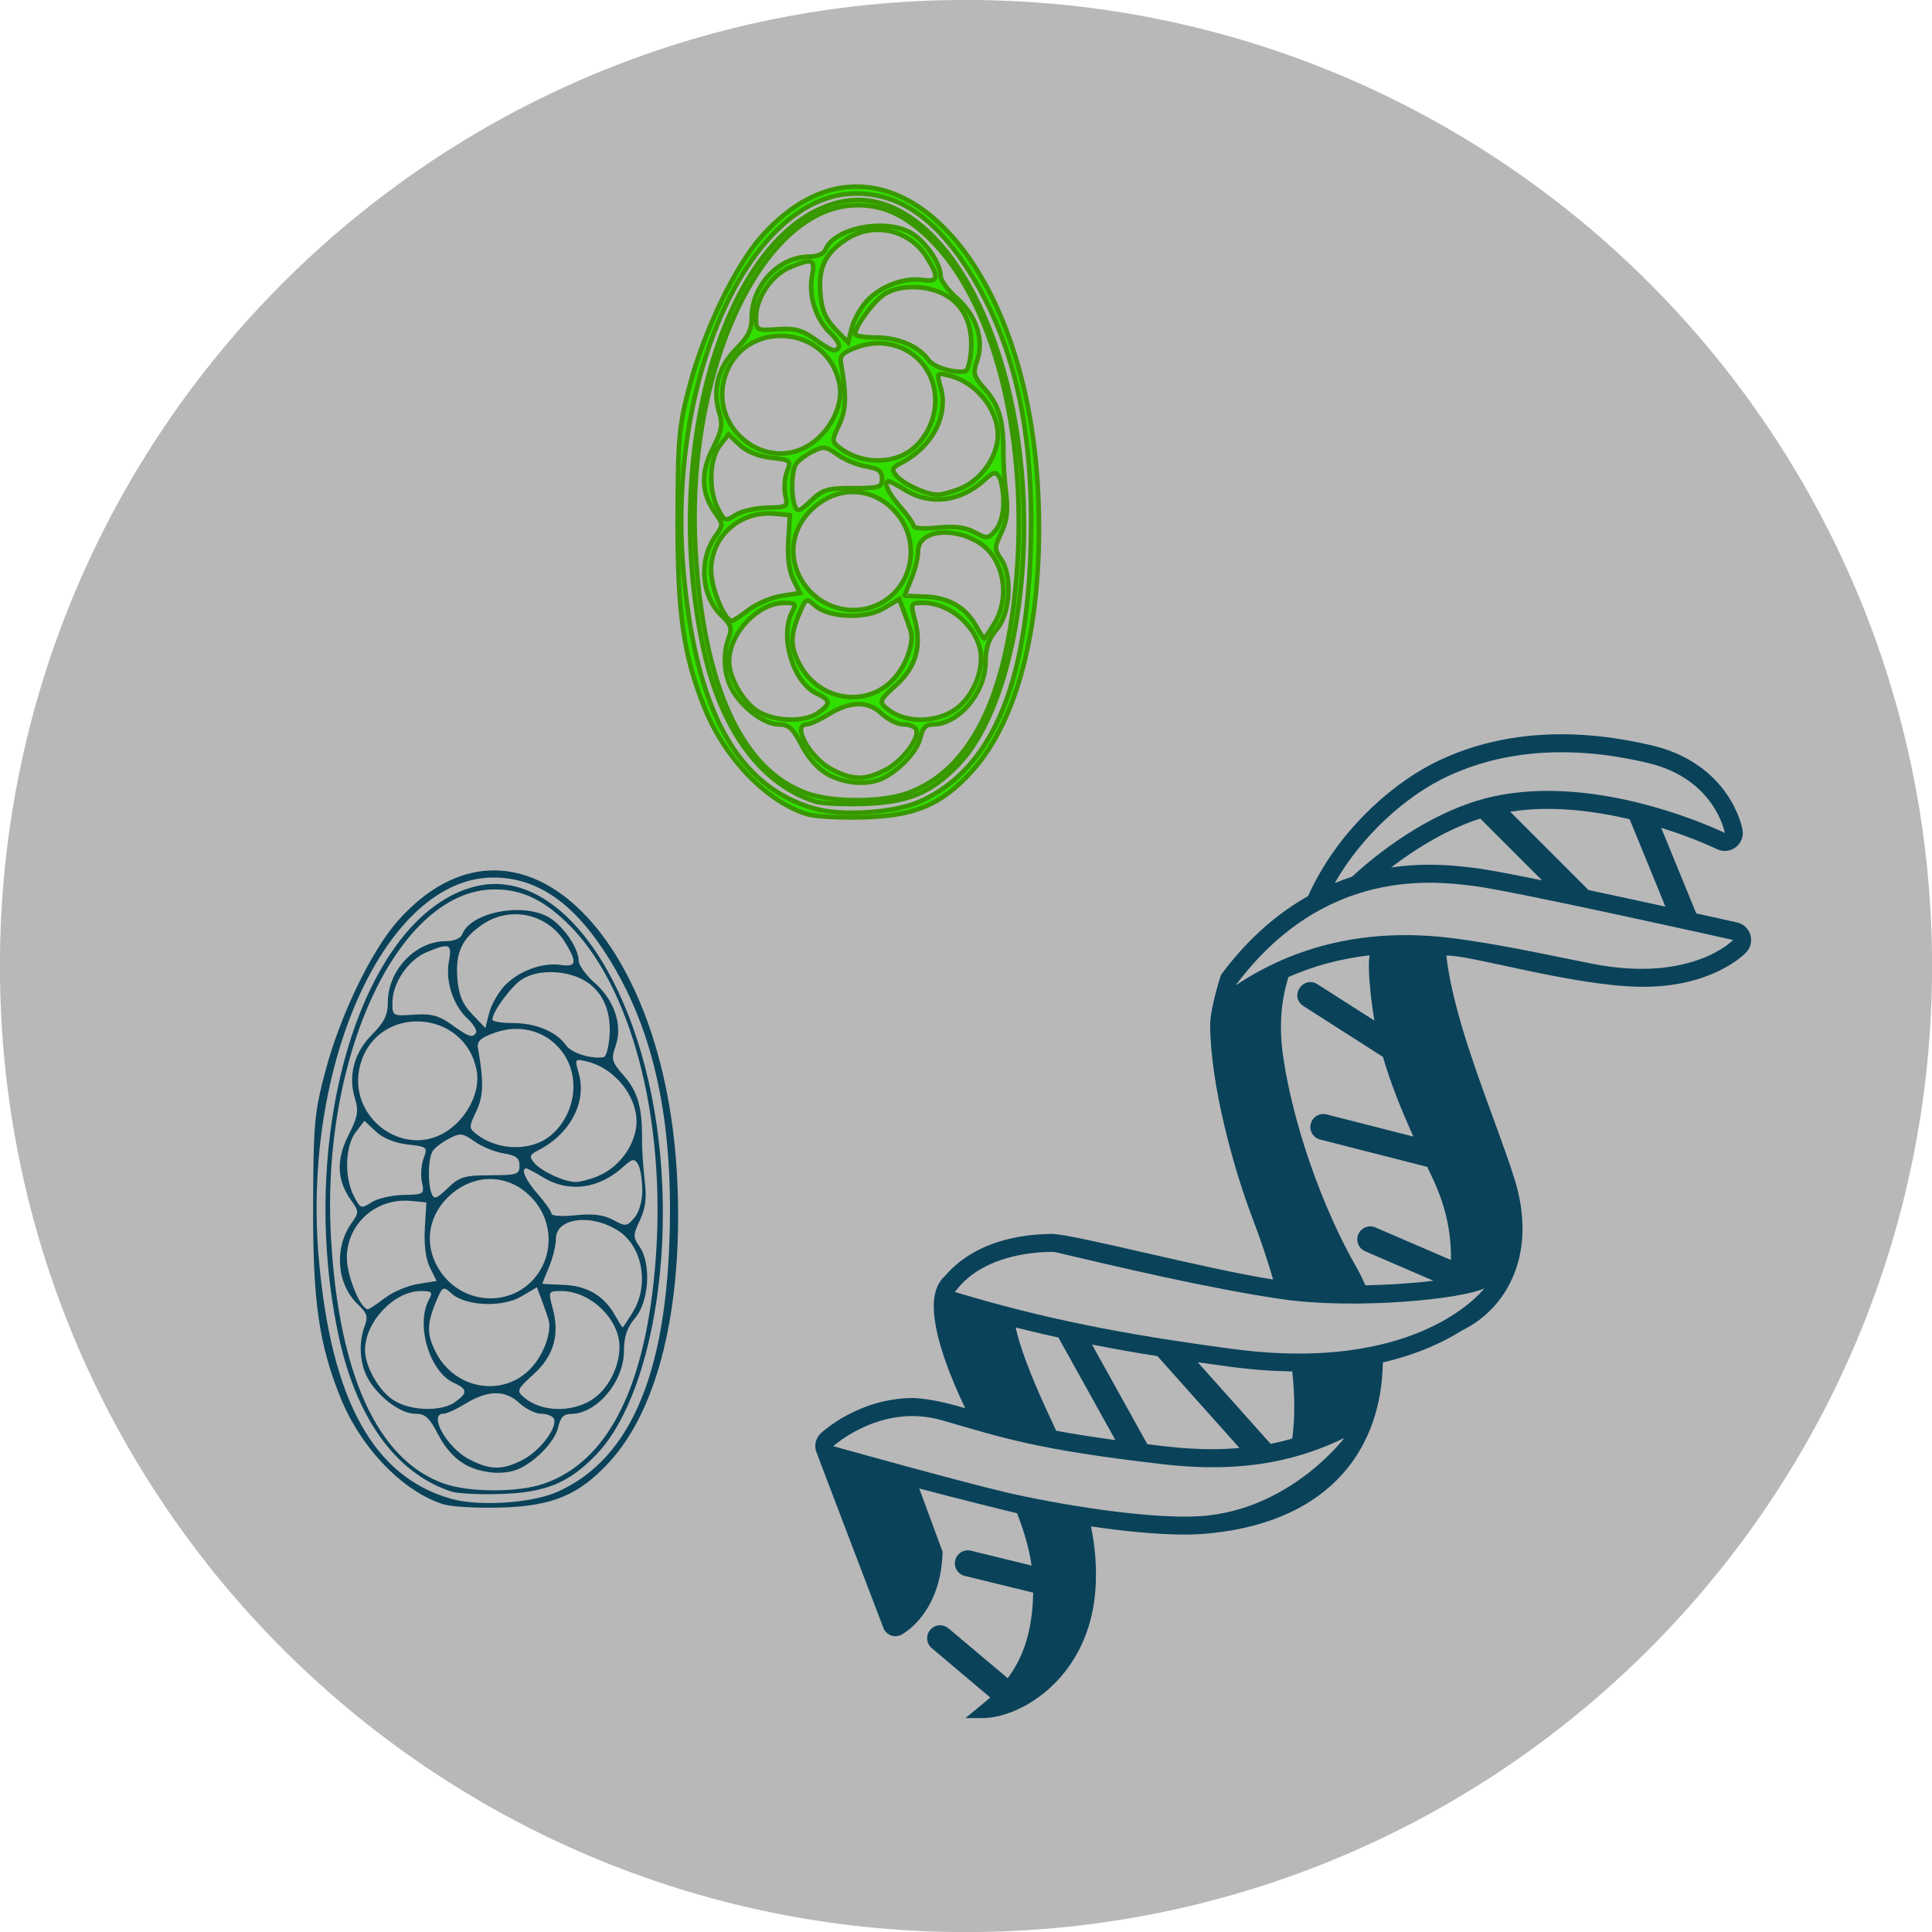
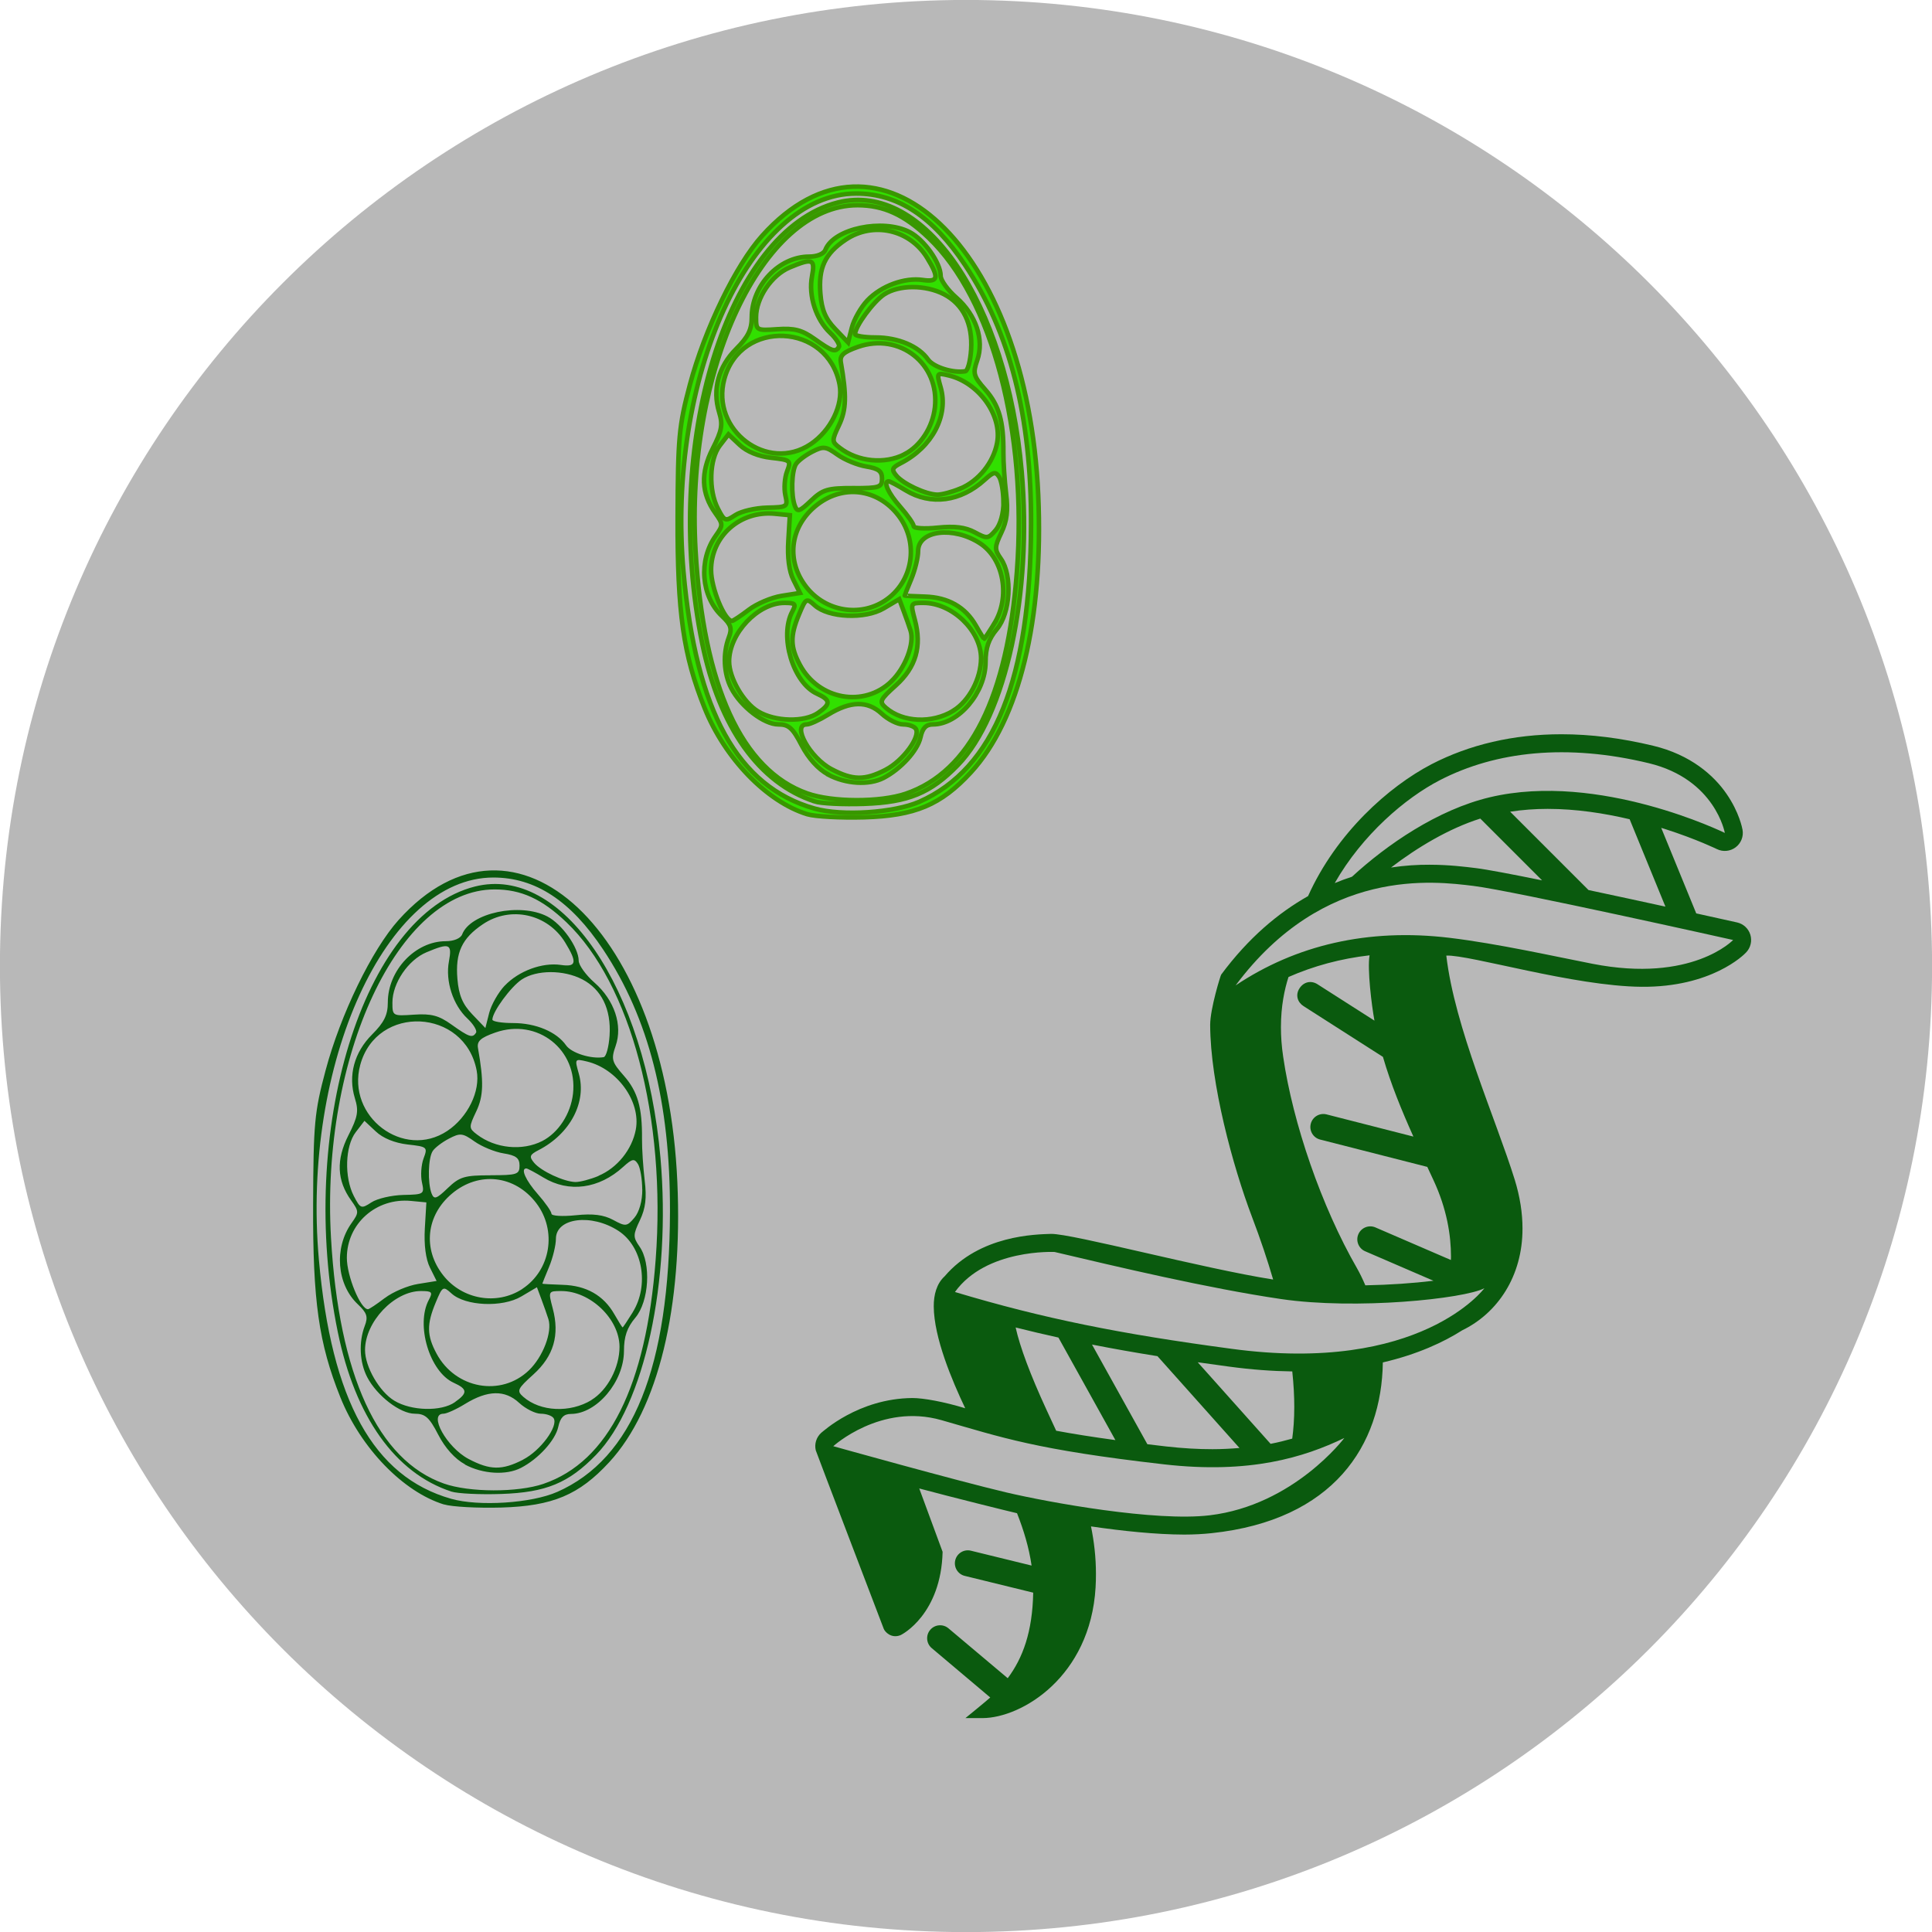
<svg xmlns="http://www.w3.org/2000/svg" width="100" height="100" viewBox="0 0 26.458 26.458" version="1.1" id="svg8">
  <defs id="defs2" />
  <g id="layer1" transform="translate(0,-270.5417)">
    <circle style="fill:#b3b3b3;fill-opacity:0.941;stroke-width:0.265" id="path815" cx="13.229" cy="283.771" r="13.23" />
    <path id="path53" d="m 11.055,281.692 c -0.554,-0.17 -1.129,-0.765 -1.405,-1.453 -0.293,-0.731 -0.374,-1.304 -0.37,-2.611 0.004,-1.098 0.018,-1.254 0.168,-1.817 0.203,-0.761 0.629,-1.641 0.991,-2.042 1.591,-1.77 3.629,0.145 3.779,3.552 0.075,1.703 -0.26,3.079 -0.923,3.799 -0.41,0.445 -0.766,0.594 -1.462,0.614 -0.322,0.009 -0.672,-0.01 -0.778,-0.042 z m 1.536,-0.171 c 1.026,-0.454 1.522,-1.687 1.529,-3.801 0.004,-1.48 -0.286,-2.619 -0.905,-3.55 -0.441,-0.663 -0.92,-0.978 -1.49,-0.978 -1.449,0 -2.601,2.524 -2.365,5.18 0.17,1.911 0.741,2.943 1.793,3.242 0.375,0.107 1.092,0.06 1.438,-0.093 z m -1.435,-0.005 c -0.76,-0.248 -1.304,-1.013 -1.539,-2.162 -0.559,-2.728 0.344,-5.659 1.86,-6.04 1.177,-0.296 2.311,1.365 2.514,3.68 0.147,1.674 -0.217,3.349 -0.874,4.026 -0.371,0.382 -0.678,0.509 -1.283,0.53 -0.288,0.01 -0.593,-0.005 -0.678,-0.033 z m 1.249,-0.105 c 0.879,-0.3 1.391,-1.322 1.521,-3.039 0.145,-1.92 -0.336,-3.741 -1.21,-4.574 -0.332,-0.316 -0.615,-0.446 -0.974,-0.446 -1.3,9.3e-4 -2.359,2.257 -2.217,4.725 0.107,1.862 0.635,3.013 1.529,3.33 0.344,0.122 1,0.124 1.352,0.004 z m -1.065,-0.264 c -0.135,-0.072 -0.269,-0.221 -0.362,-0.4 -0.122,-0.236 -0.177,-0.285 -0.319,-0.285 -0.198,0 -0.514,-0.243 -0.645,-0.497 -0.103,-0.2 -0.116,-0.474 -0.033,-0.693 0.047,-0.124 0.03,-0.177 -0.093,-0.293 -0.287,-0.27 -0.326,-0.764 -0.086,-1.101 0.102,-0.144 0.102,-0.158 -0.005,-0.308 -0.194,-0.271 -0.206,-0.552 -0.037,-0.884 0.127,-0.25 0.141,-0.328 0.088,-0.501 -0.094,-0.308 -0.01,-0.622 0.234,-0.865 0.163,-0.163 0.213,-0.264 0.213,-0.433 0,-0.436 0.373,-0.831 0.786,-0.831 0.109,0 0.201,-0.038 0.222,-0.092 0.112,-0.292 0.786,-0.434 1.154,-0.244 0.199,0.103 0.425,0.422 0.425,0.6 1.29e-4,0.06 0.097,0.195 0.215,0.298 0.269,0.236 0.384,0.578 0.286,0.857 -0.063,0.181 -0.053,0.217 0.112,0.405 0.187,0.213 0.249,0.429 0.246,0.856 -0.001,0.136 0.016,0.389 0.037,0.564 0.029,0.235 0.012,0.375 -0.065,0.536 -0.095,0.2 -0.095,0.23 -0.006,0.358 0.16,0.228 0.13,0.743 -0.056,0.964 -0.112,0.134 -0.154,0.255 -0.154,0.451 -6.99e-4,0.416 -0.368,0.852 -0.719,0.853 -0.097,2.3e-4 -0.144,0.049 -0.172,0.177 -0.04,0.182 -0.27,0.434 -0.506,0.556 -0.2,0.103 -0.518,0.084 -0.76,-0.046 z m 0.789,-0.064 c 0.236,-0.121 0.48,-0.452 0.413,-0.56 -0.021,-0.034 -0.099,-0.061 -0.174,-0.061 -0.075,0 -0.207,-0.066 -0.295,-0.148 -0.192,-0.178 -0.426,-0.174 -0.733,0.015 -0.119,0.073 -0.25,0.133 -0.293,0.133 -0.209,7e-4 0.044,0.457 0.34,0.613 0.292,0.154 0.455,0.156 0.741,0.009 z m -0.925,-0.779 c 0.176,-0.123 0.173,-0.176 -0.017,-0.263 -0.326,-0.149 -0.517,-0.786 -0.337,-1.124 0.056,-0.105 0.043,-0.119 -0.108,-0.119 -0.363,4.6e-4 -0.757,0.418 -0.757,0.801 0,0.226 0.194,0.562 0.396,0.685 0.231,0.141 0.637,0.151 0.823,0.02 z m 1.85,-0.029 c 0.218,-0.133 0.381,-0.442 0.381,-0.72 -4.66e-4,-0.378 -0.396,-0.757 -0.789,-0.757 -0.177,0 -0.179,0.002 -0.117,0.234 0.097,0.363 0.014,0.648 -0.261,0.896 -0.219,0.198 -0.231,0.224 -0.137,0.306 0.231,0.201 0.632,0.219 0.923,0.042 z m -0.848,-0.402 c 0.192,-0.184 0.32,-0.52 0.264,-0.695 -0.018,-0.057 -0.06,-0.177 -0.094,-0.267 l -0.061,-0.164 -0.213,0.126 c -0.256,0.151 -0.756,0.129 -0.944,-0.041 -0.115,-0.104 -0.122,-0.1 -0.215,0.122 -0.124,0.296 -0.121,0.447 0.012,0.694 0.256,0.476 0.873,0.588 1.251,0.226 z m 1.409,-0.79 c 0.225,-0.364 0.133,-0.886 -0.193,-1.1 -0.366,-0.24 -0.849,-0.179 -0.849,0.106 0,0.087 -0.042,0.257 -0.092,0.379 -0.051,0.122 -0.092,0.225 -0.092,0.229 2.09e-4,0.004 0.124,0.011 0.276,0.015 0.319,0.009 0.555,0.143 0.7,0.398 0.056,0.099 0.107,0.179 0.112,0.18 0.006,1.9e-4 0.068,-0.093 0.139,-0.207 z m -3.362,-0.19 c 0.109,-0.083 0.311,-0.169 0.45,-0.191 l 0.252,-0.04 -0.09,-0.181 c -0.058,-0.115 -0.083,-0.308 -0.069,-0.532 l 0.021,-0.352 -0.208,-0.02 c -0.473,-0.045 -0.871,0.308 -0.871,0.772 0,0.246 0.185,0.696 0.286,0.696 0.016,0 0.119,-0.068 0.228,-0.151 z m 1.863,-0.124 c 0.387,-0.253 0.475,-0.791 0.19,-1.164 -0.29,-0.38 -0.779,-0.435 -1.144,-0.128 -0.348,0.293 -0.397,0.751 -0.118,1.106 0.26,0.33 0.728,0.411 1.072,0.186 z m 1.626,-1.349 c -4.66e-4,-0.14 -0.027,-0.296 -0.058,-0.346 -0.049,-0.077 -0.078,-0.072 -0.199,0.038 -0.329,0.3 -0.738,0.354 -1.083,0.144 -0.111,-0.068 -0.215,-0.123 -0.231,-0.123 -0.081,0 -0.009,0.16 0.156,0.348 0.102,0.116 0.185,0.235 0.185,0.266 0,0.03 0.148,0.04 0.328,0.021 0.235,-0.024 0.379,-0.006 0.508,0.063 0.17,0.092 0.186,0.09 0.288,-0.03 0.065,-0.077 0.107,-0.228 0.107,-0.382 z m -3.238,0.074 c 0.28,-0.006 0.287,-0.011 0.251,-0.172 -0.02,-0.091 -0.01,-0.237 0.023,-0.323 0.058,-0.152 0.05,-0.158 -0.217,-0.188 -0.173,-0.019 -0.334,-0.085 -0.431,-0.176 l -0.154,-0.145 -0.118,0.153 c -0.145,0.188 -0.158,0.611 -0.026,0.865 0.09,0.174 0.101,0.178 0.239,0.087 0.08,-0.052 0.274,-0.097 0.433,-0.101 z m 1.179,-0.267 c 0.363,0 0.396,-0.011 0.396,-0.131 0,-0.102 -0.048,-0.138 -0.216,-0.166 -0.119,-0.019 -0.296,-0.092 -0.394,-0.162 -0.161,-0.115 -0.194,-0.118 -0.348,-0.039 -0.093,0.048 -0.193,0.124 -0.221,0.169 -0.061,0.096 -0.069,0.43 -0.014,0.573 0.033,0.087 0.065,0.076 0.22,-0.072 0.16,-0.153 0.227,-0.173 0.577,-0.173 z m 1.466,0.007 c 0.253,-0.106 0.455,-0.356 0.506,-0.627 0.071,-0.378 -0.251,-0.826 -0.664,-0.924 -0.163,-0.039 -0.166,-0.035 -0.109,0.163 0.111,0.386 -0.115,0.817 -0.545,1.038 -0.122,0.063 -0.131,0.088 -0.062,0.171 0.095,0.114 0.403,0.258 0.56,0.261 0.06,0.001 0.201,-0.036 0.313,-0.083 z m -0.762,-0.472 c 0.219,-0.112 0.385,-0.368 0.416,-0.64 0.067,-0.597 -0.482,-1.03 -1.053,-0.83 -0.2,0.07 -0.251,0.117 -0.235,0.212 0.08,0.456 0.075,0.649 -0.024,0.858 -0.102,0.215 -0.102,0.228 0.01,0.313 0.248,0.191 0.615,0.227 0.886,0.088 z m -1.287,-0.137 c 0.277,-0.185 0.45,-0.539 0.398,-0.816 -0.159,-0.848 -1.356,-0.905 -1.579,-0.076 -0.188,0.699 0.589,1.287 1.181,0.892 z m 2.199,-1.294 c 0.023,-0.355 -0.109,-0.624 -0.372,-0.76 -0.254,-0.131 -0.616,-0.13 -0.818,0.002 -0.148,0.097 -0.399,0.439 -0.399,0.544 -1.3e-4,0.025 0.126,0.046 0.28,0.046 0.308,0 0.591,0.119 0.719,0.302 0.074,0.105 0.341,0.189 0.51,0.161 0.034,-0.006 0.07,-0.139 0.08,-0.295 z m -1.811,-0.036 c 0.018,-0.029 -0.035,-0.116 -0.118,-0.194 -0.195,-0.183 -0.3,-0.508 -0.25,-0.774 0.045,-0.24 0.009,-0.254 -0.305,-0.123 -0.248,0.104 -0.461,0.418 -0.461,0.681 -2.59e-4,0.182 0.004,0.185 0.292,0.165 0.233,-0.016 0.336,0.011 0.508,0.133 0.242,0.172 0.287,0.187 0.333,0.111 z m 0.39,-0.639 c 0.189,-0.199 0.509,-0.317 0.76,-0.28 0.212,0.031 0.225,-0.032 0.059,-0.303 -0.237,-0.389 -0.741,-0.501 -1.117,-0.248 -0.284,0.191 -0.374,0.386 -0.345,0.74 0.018,0.221 0.069,0.342 0.202,0.481 l 0.177,0.185 0.052,-0.203 c 0.029,-0.112 0.124,-0.279 0.211,-0.371 z" style="fill:#31e000;fill-opacity:1;stroke:#399700;stroke-width:0.062;stroke-opacity:1" />
-     <path id="path53-3" d="m 6.08,291.145 c -0.559,-0.172 -1.14,-0.773 -1.419,-1.468 -0.296,-0.739 -0.378,-1.317 -0.373,-2.638 0.004,-1.11 0.018,-1.267 0.17,-1.836 0.205,-0.769 0.636,-1.657 1.001,-2.063 1.608,-1.788 3.666,0.147 3.817,3.588 0.076,1.72 -0.262,3.111 -0.933,3.838 -0.414,0.449 -0.774,0.6 -1.477,0.621 -0.325,0.009 -0.679,-0.01 -0.786,-0.043 z m 1.551,-0.172 c 1.037,-0.459 1.538,-1.705 1.544,-3.84 0.004,-1.495 -0.289,-2.646 -0.914,-3.586 -0.445,-0.67 -0.93,-0.988 -1.505,-0.988 -1.464,0 -2.628,2.55 -2.389,5.233 0.172,1.931 0.748,2.973 1.811,3.275 0.379,0.108 1.103,0.061 1.452,-0.094 z m -1.45,-0.005 c -0.768,-0.251 -1.317,-1.023 -1.555,-2.184 -0.565,-2.756 0.347,-5.716 1.879,-6.102 1.189,-0.299 2.335,1.378 2.54,3.717 0.148,1.691 -0.219,3.383 -0.883,4.067 -0.375,0.386 -0.685,0.514 -1.297,0.535 -0.291,0.01 -0.599,-0.005 -0.685,-0.033 z m 1.262,-0.106 c 0.888,-0.303 1.405,-1.336 1.536,-3.07 0.147,-1.94 -0.34,-3.779 -1.222,-4.62 -0.335,-0.32 -0.621,-0.45 -0.984,-0.45 -1.313,9.4e-4 -2.383,2.28 -2.24,4.773 0.108,1.881 0.642,3.044 1.545,3.363 0.347,0.123 1.011,0.125 1.366,0.004 z m -1.076,-0.267 c -0.136,-0.073 -0.272,-0.224 -0.365,-0.405 -0.123,-0.238 -0.178,-0.288 -0.322,-0.288 -0.2,0 -0.519,-0.246 -0.652,-0.502 -0.104,-0.202 -0.117,-0.479 -0.033,-0.7 0.048,-0.125 0.031,-0.178 -0.094,-0.296 -0.29,-0.272 -0.329,-0.772 -0.087,-1.112 0.103,-0.145 0.103,-0.16 -0.005,-0.311 -0.196,-0.273 -0.208,-0.557 -0.037,-0.893 0.129,-0.253 0.142,-0.331 0.088,-0.506 -0.095,-0.311 -0.01,-0.628 0.236,-0.874 0.165,-0.165 0.215,-0.267 0.215,-0.438 0,-0.441 0.377,-0.839 0.794,-0.839 0.11,0 0.203,-0.039 0.224,-0.093 0.113,-0.295 0.794,-0.439 1.166,-0.246 0.201,0.104 0.429,0.426 0.43,0.606 1.306e-4,0.061 0.098,0.197 0.217,0.301 0.272,0.239 0.388,0.584 0.289,0.866 -0.064,0.183 -0.054,0.219 0.113,0.409 0.189,0.215 0.252,0.434 0.248,0.865 -0.001,0.137 0.016,0.393 0.037,0.57 0.029,0.237 0.012,0.379 -0.065,0.542 -0.096,0.202 -0.096,0.232 -0.006,0.362 0.162,0.231 0.131,0.75 -0.057,0.974 -0.114,0.135 -0.156,0.258 -0.156,0.456 -7.057e-4,0.42 -0.372,0.861 -0.726,0.862 -0.098,2.3e-4 -0.146,0.049 -0.174,0.178 -0.04,0.184 -0.273,0.439 -0.511,0.561 -0.202,0.104 -0.523,0.085 -0.767,-0.046 z m 0.797,-0.065 c 0.238,-0.122 0.485,-0.457 0.418,-0.566 -0.021,-0.034 -0.1,-0.062 -0.175,-0.062 -0.075,0 -0.209,-0.067 -0.298,-0.149 -0.194,-0.18 -0.431,-0.175 -0.74,0.015 -0.12,0.074 -0.253,0.134 -0.296,0.134 -0.211,7.1e-4 0.045,0.461 0.343,0.619 0.295,0.156 0.46,0.158 0.748,0.01 z m -0.934,-0.787 c 0.178,-0.125 0.174,-0.178 -0.017,-0.265 -0.33,-0.15 -0.523,-0.794 -0.34,-1.136 0.057,-0.106 0.043,-0.12 -0.109,-0.12 -0.366,4.7e-4 -0.765,0.422 -0.765,0.809 0,0.228 0.196,0.568 0.4,0.692 0.233,0.142 0.643,0.152 0.831,0.021 z m 1.869,-0.029 c 0.221,-0.134 0.385,-0.446 0.385,-0.728 -4.704e-4,-0.382 -0.4,-0.764 -0.797,-0.764 -0.179,0 -0.18,0.002 -0.118,0.236 0.098,0.366 0.014,0.654 -0.263,0.905 -0.222,0.2 -0.233,0.226 -0.138,0.309 0.233,0.203 0.639,0.221 0.932,0.043 z m -0.856,-0.406 c 0.194,-0.186 0.323,-0.526 0.267,-0.702 -0.018,-0.057 -0.061,-0.179 -0.095,-0.27 l -0.062,-0.166 -0.215,0.127 c -0.259,0.153 -0.764,0.131 -0.954,-0.041 -0.116,-0.105 -0.124,-0.101 -0.217,0.123 -0.125,0.299 -0.122,0.452 0.012,0.701 0.259,0.481 0.882,0.594 1.264,0.228 z m 1.423,-0.798 c 0.227,-0.368 0.135,-0.895 -0.195,-1.111 -0.37,-0.242 -0.858,-0.181 -0.858,0.108 0,0.087 -0.042,0.26 -0.093,0.383 -0.051,0.123 -0.093,0.227 -0.093,0.231 2.117e-4,0.004 0.126,0.011 0.279,0.016 0.322,0.009 0.56,0.144 0.707,0.402 0.057,0.1 0.108,0.181 0.113,0.181 0.006,1.8e-4 0.069,-0.094 0.14,-0.209 z m -3.396,-0.192 c 0.11,-0.084 0.315,-0.171 0.455,-0.193 l 0.254,-0.041 -0.091,-0.183 c -0.058,-0.117 -0.083,-0.311 -0.07,-0.538 l 0.021,-0.355 -0.21,-0.02 c -0.477,-0.046 -0.879,0.311 -0.879,0.78 0,0.248 0.187,0.703 0.289,0.703 0.017,0 0.12,-0.069 0.23,-0.153 z m 1.882,-0.125 c 0.391,-0.256 0.479,-0.799 0.192,-1.175 -0.293,-0.384 -0.787,-0.44 -1.156,-0.129 -0.352,0.296 -0.401,0.759 -0.119,1.117 0.262,0.333 0.735,0.415 1.083,0.188 z m 1.643,-1.362 c -4.7e-4,-0.142 -0.027,-0.299 -0.059,-0.349 -0.049,-0.078 -0.079,-0.072 -0.201,0.039 -0.332,0.303 -0.746,0.358 -1.094,0.146 -0.112,-0.068 -0.217,-0.124 -0.233,-0.124 -0.082,0 -0.01,0.162 0.157,0.352 0.103,0.117 0.187,0.238 0.187,0.268 0,0.031 0.149,0.04 0.332,0.021 0.237,-0.025 0.383,-0.006 0.513,0.064 0.171,0.093 0.188,0.091 0.291,-0.03 0.066,-0.078 0.109,-0.23 0.108,-0.386 z m -3.271,0.075 c 0.283,-0.006 0.29,-0.011 0.254,-0.174 -0.02,-0.092 -0.01,-0.239 0.023,-0.327 0.058,-0.153 0.051,-0.16 -0.219,-0.19 -0.175,-0.02 -0.338,-0.086 -0.435,-0.178 l -0.156,-0.146 -0.119,0.155 c -0.146,0.19 -0.159,0.617 -0.027,0.874 0.091,0.175 0.102,0.179 0.241,0.088 0.08,-0.053 0.277,-0.098 0.437,-0.102 z m 1.191,-0.27 c 0.366,0 0.4,-0.011 0.4,-0.132 0,-0.103 -0.049,-0.14 -0.218,-0.167 -0.12,-0.019 -0.299,-0.093 -0.398,-0.163 -0.163,-0.116 -0.196,-0.12 -0.351,-0.039 -0.094,0.049 -0.195,0.126 -0.223,0.171 -0.062,0.097 -0.07,0.434 -0.015,0.579 0.034,0.087 0.066,0.077 0.222,-0.073 0.162,-0.155 0.229,-0.175 0.583,-0.175 z m 1.481,0.008 c 0.256,-0.107 0.46,-0.36 0.511,-0.633 0.072,-0.382 -0.253,-0.834 -0.671,-0.933 -0.165,-0.039 -0.167,-0.036 -0.11,0.165 0.112,0.39 -0.116,0.825 -0.55,1.049 -0.123,0.063 -0.132,0.089 -0.062,0.173 0.096,0.115 0.407,0.26 0.566,0.264 0.061,10e-4 0.203,-0.036 0.316,-0.083 z m -0.769,-0.477 c 0.221,-0.114 0.389,-0.372 0.42,-0.647 0.068,-0.603 -0.487,-1.041 -1.064,-0.838 -0.202,0.071 -0.254,0.118 -0.237,0.214 0.081,0.46 0.076,0.656 -0.024,0.866 -0.103,0.217 -0.103,0.23 0.01,0.316 0.251,0.192 0.621,0.229 0.895,0.089 z m -1.301,-0.138 c 0.28,-0.187 0.455,-0.544 0.402,-0.825 -0.161,-0.856 -1.37,-0.915 -1.595,-0.077 -0.19,0.706 0.595,1.3 1.193,0.902 z m 2.222,-1.308 c 0.023,-0.358 -0.11,-0.631 -0.375,-0.768 -0.256,-0.132 -0.623,-0.131 -0.827,0.002 -0.149,0.098 -0.403,0.443 -0.403,0.55 -1.308e-4,0.026 0.127,0.047 0.283,0.047 0.311,0 0.597,0.12 0.726,0.305 0.074,0.106 0.345,0.191 0.515,0.162 0.034,-0.006 0.071,-0.14 0.081,-0.298 z m -1.829,-0.036 c 0.018,-0.029 -0.035,-0.117 -0.119,-0.196 -0.197,-0.185 -0.303,-0.513 -0.252,-0.782 0.045,-0.242 0.009,-0.257 -0.308,-0.124 -0.25,0.105 -0.466,0.422 -0.466,0.688 -2.611e-4,0.184 0.004,0.186 0.295,0.166 0.236,-0.016 0.34,0.011 0.513,0.135 0.244,0.174 0.289,0.189 0.337,0.112 z m 0.394,-0.646 c 0.191,-0.201 0.514,-0.32 0.767,-0.283 0.215,0.032 0.227,-0.033 0.06,-0.307 -0.24,-0.393 -0.749,-0.506 -1.128,-0.25 -0.287,0.193 -0.378,0.39 -0.348,0.748 0.019,0.223 0.07,0.346 0.204,0.486 l 0.179,0.187 0.052,-0.206 c 0.029,-0.113 0.125,-0.282 0.213,-0.375 z" style="fill:#0a425a;fill-opacity:1;stroke-width:0.062" />
-     <g transform="matrix(0.164311,0,0,0.164311,11.16466,280.597)" id="g6" style="fill:#0a425a;fill-opacity:1">
-       <g id="g4" style="fill:#0a425a;fill-opacity:1">
-         <path d="M 77.936,16.711 C 77.779,16.193 77.356,15.802 76.83,15.685 76.816,15.683 75.459,15.379 73.426,14.931 L 70.507,7.802 c 0.105,0.033 0.218,0.065 0.32,0.098 1.321,0.423 2.414,0.847 3.168,1.161 0.757,0.316 1.151,0.512 1.151,0.51 0.506,0.25 1.113,0.192 1.563,-0.148 0.452,-0.339 0.675,-0.905 0.576,-1.46 C 77.258,7.825 77.013,6.505 75.951,4.968 74.899,3.431 72.961,1.705 69.832,0.957 67.163,0.313 64.61,0 62.193,0 58.172,-0.002 54.518,0.868 51.371,2.493 47.799,4.354 43.437,8.227 41.072,13.49 c -2.466,1.393 -4.961,3.466 -7.243,6.547 -0.05,0.068 -0.911,2.822 -0.915,4.179 0.013,4.896 1.891,11.801 3.482,16 0.718,1.885 1.296,3.621 1.767,5.23 -5.871,-0.92 -16.706,-3.821 -18.507,-3.804 -1.283,0.044 -5.938,0.098 -8.876,3.539 -0.664,0.605 -0.911,1.537 -0.904,2.514 0.016,2.604 1.528,6.181 2.622,8.48 -1.792,-0.549 -3.499,-0.852 -4.398,-0.852 -4.518,0.035 -7.479,2.814 -7.609,2.905 -0.402,0.367 -0.576,0.924 -0.448,1.456 0.029,0.12 5.665,14.874 5.665,14.874 0.099,0.26 0.624,0.816 1.362,0.542 0.188,-0.054 3.417,-1.787 3.544,-6.958 L 8.666,62.86 c 2.577,0.693 7.699,1.967 8.15,2.063 0.549,1.389 0.997,2.857 1.214,4.363 l -5.055,-1.238 c -0.579,-0.143 -1.165,0.213 -1.307,0.791 -0.143,0.581 0.213,1.167 0.793,1.308 l 5.704,1.397 c -0.063,3.273 -0.865,5.444 -2.124,7.131 l -4.932,-4.152 c -0.452,-0.389 -1.135,-0.335 -1.523,0.116 -0.39,0.453 -0.337,1.138 0.117,1.524 l 4.882,4.119 C 14.279,80.566 12.514,82 12.514,82 h 1.426 c 3.274,-0.014 8.981,-3.445 9.423,-10.883 0.023,-0.386 0.033,-0.764 0.031,-1.136 0,-1.398 -0.156,-2.704 -0.412,-3.958 2.629,0.384 5.419,0.676 7.776,0.681 0.815,-0.002 1.58,-0.044 2.285,-0.119 C 43.21,65.5 47.21,59.251 47.305,52.356 c 2.903,-0.676 5.082,-1.7 6.617,-2.677 2.936,-1.425 5.037,-4.503 5.023,-8.496 0,-1.268 -0.206,-2.625 -0.645,-4.052 -1.596,-5.122 -5.008,-12.702 -5.705,-18.685 1.99,-0.071 10.617,2.554 16.271,2.602 5.817,0.05 8.538,-2.658 8.72,-2.867 0.373,-0.391 0.507,-0.953 0.35,-1.47 z m -7.078,-2.344 c -1.972,-0.431 -4.223,-0.918 -6.41,-1.382 l -6.531,-6.53 c 1.028,-0.159 2.076,-0.235 3.125,-0.235 2.377,-10e-4 4.737,0.369 6.833,0.864 z m -10.28,-2.189 c -2.501,-0.51 -4.574,-0.906 -5.531,-1.024 -0.854,-0.103 -2.207,-0.279 -3.852,-0.279 -0.968,-0.007 -2.052,0.06 -3.207,0.232 2.199,-1.68 4.817,-3.25 7.439,-4.079 z M 52.061,3.826 c 4.678,-2.414 10.599,-3.06 17.42,-1.411 5.531,1.336 6.328,5.81 6.328,5.81 0,0 -10.463,-5.137 -19.583,-2.974 -4.351,1.031 -8.589,3.95 -11.492,6.624 -0.475,0.154 -0.954,0.33 -1.438,0.53 2.298,-4.031 5.886,-7.093 8.765,-8.579 z m -19.19,61.271 c -4.506,0.541 -13.346,-1.061 -16.94,-1.905 -4.153,-0.979 -14.43,-3.854 -14.43,-3.854 0,0 3.966,-3.614 9.015,-2.172 5.049,1.442 7.812,2.458 18.559,3.685 7.15,0.814 11.64,-0.575 15.021,-2.197 -10e-4,-0.001 -4.207,5.602 -11.225,6.443 z m 2.485,-5.611 c -0.71,0.059 -1.445,0.1 -2.24,0.101 -1.188,0.002 -2.475,-0.07 -3.875,-0.229 -0.545,-0.062 -1.056,-0.123 -1.561,-0.185 l -4.615,-8.307 c 1.747,0.344 3.551,0.663 5.457,0.968 z m -3.479,-7.144 c 0.844,0.121 1.704,0.241 2.596,0.36 1.898,0.258 3.654,0.381 5.284,0.404 0.117,1.092 0.167,2.075 0.167,2.953 0,1.02 -0.068,1.894 -0.171,2.647 -0.57,0.162 -1.167,0.311 -1.804,0.434 z m -6.862,6.487 c -1.939,-0.265 -3.553,-0.522 -4.935,-0.78 -0.271,-0.584 -0.544,-1.172 -0.818,-1.768 -1.338,-2.901 -2.198,-5.209 -2.561,-6.839 1.182,0.299 2.367,0.576 3.566,0.841 z m 9.658,-7.612 c -9.234,-1.233 -15.684,-2.523 -23.031,-4.731 2.601,-3.619 8.305,-3.336 8.305,-3.336 5.172,1.219 12.744,3.021 18.873,3.923 6.255,0.918 15.247,-0.016 16.949,-0.901 0.001,-10e-4 -5.315,7.191 -21.096,5.045 z m 18.313,-7.655 c 0,0.09 -0.009,0.169 -0.01,0.257 l -6.289,-2.716 c -0.548,-0.236 -1.182,0.018 -1.421,0.565 -0.237,0.547 0.017,1.185 0.563,1.422 l 5.696,2.459 c -0.017,0.002 -0.031,0.004 -0.048,0.006 -1.625,0.197 -3.601,0.336 -5.63,0.375 -0.243,-0.571 -0.484,-1.053 -0.695,-1.424 -2.961,-5.145 -5.346,-12.088 -6.154,-17.635 -0.132,-0.882 -0.186,-1.701 -0.186,-2.455 0,-1.757 0.297,-3.146 0.63,-4.184 2.102,-0.923 4.354,-1.532 6.757,-1.808 -0.198,1.161 0.169,4.149 0.407,5.445 l -4.75,-3.035 c -0.503,-0.321 -1.122,-0.225 -1.492,0.335 -0.369,0.559 -0.169,1.171 0.335,1.492 l 6.614,4.229 c 0.661,2.268 1.552,4.446 2.539,6.643 l -7.236,-1.849 c -0.58,-0.147 -1.169,0.201 -1.317,0.781 -0.149,0.578 0.2,1.167 0.779,1.315 l 8.933,2.279 c 0.17,0.367 0.339,0.729 0.512,1.1 1.117,2.395 1.463,4.583 1.463,6.403 z m 11.797,-24.43 c -3.263,-0.638 -7.906,-1.681 -11.899,-2.163 -6.825,-0.824 -12.844,0.615 -17.85,3.965 7.394,-9.913 16.59,-8.687 19.831,-8.292 3.251,0.396 21.636,4.506 21.636,4.506 0,0 -3.425,3.606 -11.718,1.984 z" id="path2" style="fill:#0a425a;fill-opacity:1" />
+     <path id="path53-3" d="m 6.08,291.145 c -0.559,-0.172 -1.14,-0.773 -1.419,-1.468 -0.296,-0.739 -0.378,-1.317 -0.373,-2.638 0.004,-1.11 0.018,-1.267 0.17,-1.836 0.205,-0.769 0.636,-1.657 1.001,-2.063 1.608,-1.788 3.666,0.147 3.817,3.588 0.076,1.72 -0.262,3.111 -0.933,3.838 -0.414,0.449 -0.774,0.6 -1.477,0.621 -0.325,0.009 -0.679,-0.01 -0.786,-0.043 z m 1.551,-0.172 c 1.037,-0.459 1.538,-1.705 1.544,-3.84 0.004,-1.495 -0.289,-2.646 -0.914,-3.586 -0.445,-0.67 -0.93,-0.988 -1.505,-0.988 -1.464,0 -2.628,2.55 -2.389,5.233 0.172,1.931 0.748,2.973 1.811,3.275 0.379,0.108 1.103,0.061 1.452,-0.094 z m -1.45,-0.005 c -0.768,-0.251 -1.317,-1.023 -1.555,-2.184 -0.565,-2.756 0.347,-5.716 1.879,-6.102 1.189,-0.299 2.335,1.378 2.54,3.717 0.148,1.691 -0.219,3.383 -0.883,4.067 -0.375,0.386 -0.685,0.514 -1.297,0.535 -0.291,0.01 -0.599,-0.005 -0.685,-0.033 z m 1.262,-0.106 c 0.888,-0.303 1.405,-1.336 1.536,-3.07 0.147,-1.94 -0.34,-3.779 -1.222,-4.62 -0.335,-0.32 -0.621,-0.45 -0.984,-0.45 -1.313,9.4e-4 -2.383,2.28 -2.24,4.773 0.108,1.881 0.642,3.044 1.545,3.363 0.347,0.123 1.011,0.125 1.366,0.004 z m -1.076,-0.267 c -0.136,-0.073 -0.272,-0.224 -0.365,-0.405 -0.123,-0.238 -0.178,-0.288 -0.322,-0.288 -0.2,0 -0.519,-0.246 -0.652,-0.502 -0.104,-0.202 -0.117,-0.479 -0.033,-0.7 0.048,-0.125 0.031,-0.178 -0.094,-0.296 -0.29,-0.272 -0.329,-0.772 -0.087,-1.112 0.103,-0.145 0.103,-0.16 -0.005,-0.311 -0.196,-0.273 -0.208,-0.557 -0.037,-0.893 0.129,-0.253 0.142,-0.331 0.088,-0.506 -0.095,-0.311 -0.01,-0.628 0.236,-0.874 0.165,-0.165 0.215,-0.267 0.215,-0.438 0,-0.441 0.377,-0.839 0.794,-0.839 0.11,0 0.203,-0.039 0.224,-0.093 0.113,-0.295 0.794,-0.439 1.166,-0.246 0.201,0.104 0.429,0.426 0.43,0.606 1.306e-4,0.061 0.098,0.197 0.217,0.301 0.272,0.239 0.388,0.584 0.289,0.866 -0.064,0.183 -0.054,0.219 0.113,0.409 0.189,0.215 0.252,0.434 0.248,0.865 -0.001,0.137 0.016,0.393 0.037,0.57 0.029,0.237 0.012,0.379 -0.065,0.542 -0.096,0.202 -0.096,0.232 -0.006,0.362 0.162,0.231 0.131,0.75 -0.057,0.974 -0.114,0.135 -0.156,0.258 -0.156,0.456 -7.057e-4,0.42 -0.372,0.861 -0.726,0.862 -0.098,2.3e-4 -0.146,0.049 -0.174,0.178 -0.04,0.184 -0.273,0.439 -0.511,0.561 -0.202,0.104 -0.523,0.085 -0.767,-0.046 z m 0.797,-0.065 c 0.238,-0.122 0.485,-0.457 0.418,-0.566 -0.021,-0.034 -0.1,-0.062 -0.175,-0.062 -0.075,0 -0.209,-0.067 -0.298,-0.149 -0.194,-0.18 -0.431,-0.175 -0.74,0.015 -0.12,0.074 -0.253,0.134 -0.296,0.134 -0.211,7.1e-4 0.045,0.461 0.343,0.619 0.295,0.156 0.46,0.158 0.748,0.01 z m -0.934,-0.787 c 0.178,-0.125 0.174,-0.178 -0.017,-0.265 -0.33,-0.15 -0.523,-0.794 -0.34,-1.136 0.057,-0.106 0.043,-0.12 -0.109,-0.12 -0.366,4.7e-4 -0.765,0.422 -0.765,0.809 0,0.228 0.196,0.568 0.4,0.692 0.233,0.142 0.643,0.152 0.831,0.021 z m 1.869,-0.029 c 0.221,-0.134 0.385,-0.446 0.385,-0.728 -4.704e-4,-0.382 -0.4,-0.764 -0.797,-0.764 -0.179,0 -0.18,0.002 -0.118,0.236 0.098,0.366 0.014,0.654 -0.263,0.905 -0.222,0.2 -0.233,0.226 -0.138,0.309 0.233,0.203 0.639,0.221 0.932,0.043 z m -0.856,-0.406 c 0.194,-0.186 0.323,-0.526 0.267,-0.702 -0.018,-0.057 -0.061,-0.179 -0.095,-0.27 l -0.062,-0.166 -0.215,0.127 c -0.259,0.153 -0.764,0.131 -0.954,-0.041 -0.116,-0.105 -0.124,-0.101 -0.217,0.123 -0.125,0.299 -0.122,0.452 0.012,0.701 0.259,0.481 0.882,0.594 1.264,0.228 z m 1.423,-0.798 c 0.227,-0.368 0.135,-0.895 -0.195,-1.111 -0.37,-0.242 -0.858,-0.181 -0.858,0.108 0,0.087 -0.042,0.26 -0.093,0.383 -0.051,0.123 -0.093,0.227 -0.093,0.231 2.117e-4,0.004 0.126,0.011 0.279,0.016 0.322,0.009 0.56,0.144 0.707,0.402 0.057,0.1 0.108,0.181 0.113,0.181 0.006,1.8e-4 0.069,-0.094 0.14,-0.209 z m -3.396,-0.192 c 0.11,-0.084 0.315,-0.171 0.455,-0.193 l 0.254,-0.041 -0.091,-0.183 c -0.058,-0.117 -0.083,-0.311 -0.07,-0.538 l 0.021,-0.355 -0.21,-0.02 c -0.477,-0.046 -0.879,0.311 -0.879,0.78 0,0.248 0.187,0.703 0.289,0.703 0.017,0 0.12,-0.069 0.23,-0.153 z m 1.882,-0.125 c 0.391,-0.256 0.479,-0.799 0.192,-1.175 -0.293,-0.384 -0.787,-0.44 -1.156,-0.129 -0.352,0.296 -0.401,0.759 -0.119,1.117 0.262,0.333 0.735,0.415 1.083,0.188 z m 1.643,-1.362 c -4.7e-4,-0.142 -0.027,-0.299 -0.059,-0.349 -0.049,-0.078 -0.079,-0.072 -0.201,0.039 -0.332,0.303 -0.746,0.358 -1.094,0.146 -0.112,-0.068 -0.217,-0.124 -0.233,-0.124 -0.082,0 -0.01,0.162 0.157,0.352 0.103,0.117 0.187,0.238 0.187,0.268 0,0.031 0.149,0.04 0.332,0.021 0.237,-0.025 0.383,-0.006 0.513,0.064 0.171,0.093 0.188,0.091 0.291,-0.03 0.066,-0.078 0.109,-0.23 0.108,-0.386 z m -3.271,0.075 c 0.283,-0.006 0.29,-0.011 0.254,-0.174 -0.02,-0.092 -0.01,-0.239 0.023,-0.327 0.058,-0.153 0.051,-0.16 -0.219,-0.19 -0.175,-0.02 -0.338,-0.086 -0.435,-0.178 l -0.156,-0.146 -0.119,0.155 c -0.146,0.19 -0.159,0.617 -0.027,0.874 0.091,0.175 0.102,0.179 0.241,0.088 0.08,-0.053 0.277,-0.098 0.437,-0.102 z m 1.191,-0.27 c 0.366,0 0.4,-0.011 0.4,-0.132 0,-0.103 -0.049,-0.14 -0.218,-0.167 -0.12,-0.019 -0.299,-0.093 -0.398,-0.163 -0.163,-0.116 -0.196,-0.12 -0.351,-0.039 -0.094,0.049 -0.195,0.126 -0.223,0.171 -0.062,0.097 -0.07,0.434 -0.015,0.579 0.034,0.087 0.066,0.077 0.222,-0.073 0.162,-0.155 0.229,-0.175 0.583,-0.175 z m 1.481,0.008 c 0.256,-0.107 0.46,-0.36 0.511,-0.633 0.072,-0.382 -0.253,-0.834 -0.671,-0.933 -0.165,-0.039 -0.167,-0.036 -0.11,0.165 0.112,0.39 -0.116,0.825 -0.55,1.049 -0.123,0.063 -0.132,0.089 -0.062,0.173 0.096,0.115 0.407,0.26 0.566,0.264 0.061,10e-4 0.203,-0.036 0.316,-0.083 z m -0.769,-0.477 c 0.221,-0.114 0.389,-0.372 0.42,-0.647 0.068,-0.603 -0.487,-1.041 -1.064,-0.838 -0.202,0.071 -0.254,0.118 -0.237,0.214 0.081,0.46 0.076,0.656 -0.024,0.866 -0.103,0.217 -0.103,0.23 0.01,0.316 0.251,0.192 0.621,0.229 0.895,0.089 z m -1.301,-0.138 c 0.28,-0.187 0.455,-0.544 0.402,-0.825 -0.161,-0.856 -1.37,-0.915 -1.595,-0.077 -0.19,0.706 0.595,1.3 1.193,0.902 z m 2.222,-1.308 c 0.023,-0.358 -0.11,-0.631 -0.375,-0.768 -0.256,-0.132 -0.623,-0.131 -0.827,0.002 -0.149,0.098 -0.403,0.443 -0.403,0.55 -1.308e-4,0.026 0.127,0.047 0.283,0.047 0.311,0 0.597,0.12 0.726,0.305 0.074,0.106 0.345,0.191 0.515,0.162 0.034,-0.006 0.071,-0.14 0.081,-0.298 z m -1.829,-0.036 c 0.018,-0.029 -0.035,-0.117 -0.119,-0.196 -0.197,-0.185 -0.303,-0.513 -0.252,-0.782 0.045,-0.242 0.009,-0.257 -0.308,-0.124 -0.25,0.105 -0.466,0.422 -0.466,0.688 -2.611e-4,0.184 0.004,0.186 0.295,0.166 0.236,-0.016 0.34,0.011 0.513,0.135 0.244,0.174 0.289,0.189 0.337,0.112 z m 0.394,-0.646 c 0.191,-0.201 0.514,-0.32 0.767,-0.283 0.215,0.032 0.227,-0.033 0.06,-0.307 -0.24,-0.393 -0.749,-0.506 -1.128,-0.25 -0.287,0.193 -0.378,0.39 -0.348,0.748 0.019,0.223 0.07,0.346 0.204,0.486 l 0.179,0.187 0.052,-0.206 c 0.029,-0.113 0.125,-0.282 0.213,-0.375 z" style="fill:#0a5a0e;fill-opacity:1;stroke-width:0.062" />
+     <g transform="matrix(0.164311,0,0,0.164311,11.16466,280.597)" id="g6" style="fill:#0a5a0e;fill-opacity:1">
+       <g id="g4" style="fill:#0a5a0e;fill-opacity:1">
+         <path d="M 77.936,16.711 C 77.779,16.193 77.356,15.802 76.83,15.685 76.816,15.683 75.459,15.379 73.426,14.931 L 70.507,7.802 c 0.105,0.033 0.218,0.065 0.32,0.098 1.321,0.423 2.414,0.847 3.168,1.161 0.757,0.316 1.151,0.512 1.151,0.51 0.506,0.25 1.113,0.192 1.563,-0.148 0.452,-0.339 0.675,-0.905 0.576,-1.46 C 77.258,7.825 77.013,6.505 75.951,4.968 74.899,3.431 72.961,1.705 69.832,0.957 67.163,0.313 64.61,0 62.193,0 58.172,-0.002 54.518,0.868 51.371,2.493 47.799,4.354 43.437,8.227 41.072,13.49 c -2.466,1.393 -4.961,3.466 -7.243,6.547 -0.05,0.068 -0.911,2.822 -0.915,4.179 0.013,4.896 1.891,11.801 3.482,16 0.718,1.885 1.296,3.621 1.767,5.23 -5.871,-0.92 -16.706,-3.821 -18.507,-3.804 -1.283,0.044 -5.938,0.098 -8.876,3.539 -0.664,0.605 -0.911,1.537 -0.904,2.514 0.016,2.604 1.528,6.181 2.622,8.48 -1.792,-0.549 -3.499,-0.852 -4.398,-0.852 -4.518,0.035 -7.479,2.814 -7.609,2.905 -0.402,0.367 -0.576,0.924 -0.448,1.456 0.029,0.12 5.665,14.874 5.665,14.874 0.099,0.26 0.624,0.816 1.362,0.542 0.188,-0.054 3.417,-1.787 3.544,-6.958 L 8.666,62.86 c 2.577,0.693 7.699,1.967 8.15,2.063 0.549,1.389 0.997,2.857 1.214,4.363 l -5.055,-1.238 c -0.579,-0.143 -1.165,0.213 -1.307,0.791 -0.143,0.581 0.213,1.167 0.793,1.308 l 5.704,1.397 c -0.063,3.273 -0.865,5.444 -2.124,7.131 l -4.932,-4.152 c -0.452,-0.389 -1.135,-0.335 -1.523,0.116 -0.39,0.453 -0.337,1.138 0.117,1.524 l 4.882,4.119 C 14.279,80.566 12.514,82 12.514,82 h 1.426 c 3.274,-0.014 8.981,-3.445 9.423,-10.883 0.023,-0.386 0.033,-0.764 0.031,-1.136 0,-1.398 -0.156,-2.704 -0.412,-3.958 2.629,0.384 5.419,0.676 7.776,0.681 0.815,-0.002 1.58,-0.044 2.285,-0.119 C 43.21,65.5 47.21,59.251 47.305,52.356 c 2.903,-0.676 5.082,-1.7 6.617,-2.677 2.936,-1.425 5.037,-4.503 5.023,-8.496 0,-1.268 -0.206,-2.625 -0.645,-4.052 -1.596,-5.122 -5.008,-12.702 -5.705,-18.685 1.99,-0.071 10.617,2.554 16.271,2.602 5.817,0.05 8.538,-2.658 8.72,-2.867 0.373,-0.391 0.507,-0.953 0.35,-1.47 z m -7.078,-2.344 c -1.972,-0.431 -4.223,-0.918 -6.41,-1.382 l -6.531,-6.53 c 1.028,-0.159 2.076,-0.235 3.125,-0.235 2.377,-10e-4 4.737,0.369 6.833,0.864 z m -10.28,-2.189 c -2.501,-0.51 -4.574,-0.906 -5.531,-1.024 -0.854,-0.103 -2.207,-0.279 -3.852,-0.279 -0.968,-0.007 -2.052,0.06 -3.207,0.232 2.199,-1.68 4.817,-3.25 7.439,-4.079 z M 52.061,3.826 c 4.678,-2.414 10.599,-3.06 17.42,-1.411 5.531,1.336 6.328,5.81 6.328,5.81 0,0 -10.463,-5.137 -19.583,-2.974 -4.351,1.031 -8.589,3.95 -11.492,6.624 -0.475,0.154 -0.954,0.33 -1.438,0.53 2.298,-4.031 5.886,-7.093 8.765,-8.579 z m -19.19,61.271 c -4.506,0.541 -13.346,-1.061 -16.94,-1.905 -4.153,-0.979 -14.43,-3.854 -14.43,-3.854 0,0 3.966,-3.614 9.015,-2.172 5.049,1.442 7.812,2.458 18.559,3.685 7.15,0.814 11.64,-0.575 15.021,-2.197 -10e-4,-0.001 -4.207,5.602 -11.225,6.443 z m 2.485,-5.611 c -0.71,0.059 -1.445,0.1 -2.24,0.101 -1.188,0.002 -2.475,-0.07 -3.875,-0.229 -0.545,-0.062 -1.056,-0.123 -1.561,-0.185 l -4.615,-8.307 c 1.747,0.344 3.551,0.663 5.457,0.968 z m -3.479,-7.144 c 0.844,0.121 1.704,0.241 2.596,0.36 1.898,0.258 3.654,0.381 5.284,0.404 0.117,1.092 0.167,2.075 0.167,2.953 0,1.02 -0.068,1.894 -0.171,2.647 -0.57,0.162 -1.167,0.311 -1.804,0.434 z m -6.862,6.487 c -1.939,-0.265 -3.553,-0.522 -4.935,-0.78 -0.271,-0.584 -0.544,-1.172 -0.818,-1.768 -1.338,-2.901 -2.198,-5.209 -2.561,-6.839 1.182,0.299 2.367,0.576 3.566,0.841 z m 9.658,-7.612 c -9.234,-1.233 -15.684,-2.523 -23.031,-4.731 2.601,-3.619 8.305,-3.336 8.305,-3.336 5.172,1.219 12.744,3.021 18.873,3.923 6.255,0.918 15.247,-0.016 16.949,-0.901 0.001,-10e-4 -5.315,7.191 -21.096,5.045 z m 18.313,-7.655 c 0,0.09 -0.009,0.169 -0.01,0.257 l -6.289,-2.716 c -0.548,-0.236 -1.182,0.018 -1.421,0.565 -0.237,0.547 0.017,1.185 0.563,1.422 l 5.696,2.459 c -0.017,0.002 -0.031,0.004 -0.048,0.006 -1.625,0.197 -3.601,0.336 -5.63,0.375 -0.243,-0.571 -0.484,-1.053 -0.695,-1.424 -2.961,-5.145 -5.346,-12.088 -6.154,-17.635 -0.132,-0.882 -0.186,-1.701 -0.186,-2.455 0,-1.757 0.297,-3.146 0.63,-4.184 2.102,-0.923 4.354,-1.532 6.757,-1.808 -0.198,1.161 0.169,4.149 0.407,5.445 l -4.75,-3.035 c -0.503,-0.321 -1.122,-0.225 -1.492,0.335 -0.369,0.559 -0.169,1.171 0.335,1.492 l 6.614,4.229 c 0.661,2.268 1.552,4.446 2.539,6.643 l -7.236,-1.849 c -0.58,-0.147 -1.169,0.201 -1.317,0.781 -0.149,0.578 0.2,1.167 0.779,1.315 l 8.933,2.279 c 0.17,0.367 0.339,0.729 0.512,1.1 1.117,2.395 1.463,4.583 1.463,6.403 z m 11.797,-24.43 c -3.263,-0.638 -7.906,-1.681 -11.899,-2.163 -6.825,-0.824 -12.844,0.615 -17.85,3.965 7.394,-9.913 16.59,-8.687 19.831,-8.292 3.251,0.396 21.636,4.506 21.636,4.506 0,0 -3.425,3.606 -11.718,1.984 z" id="path2" style="fill:#0a5a0e;fill-opacity:1" />
      </g>
    </g>
  </g>
</svg>
